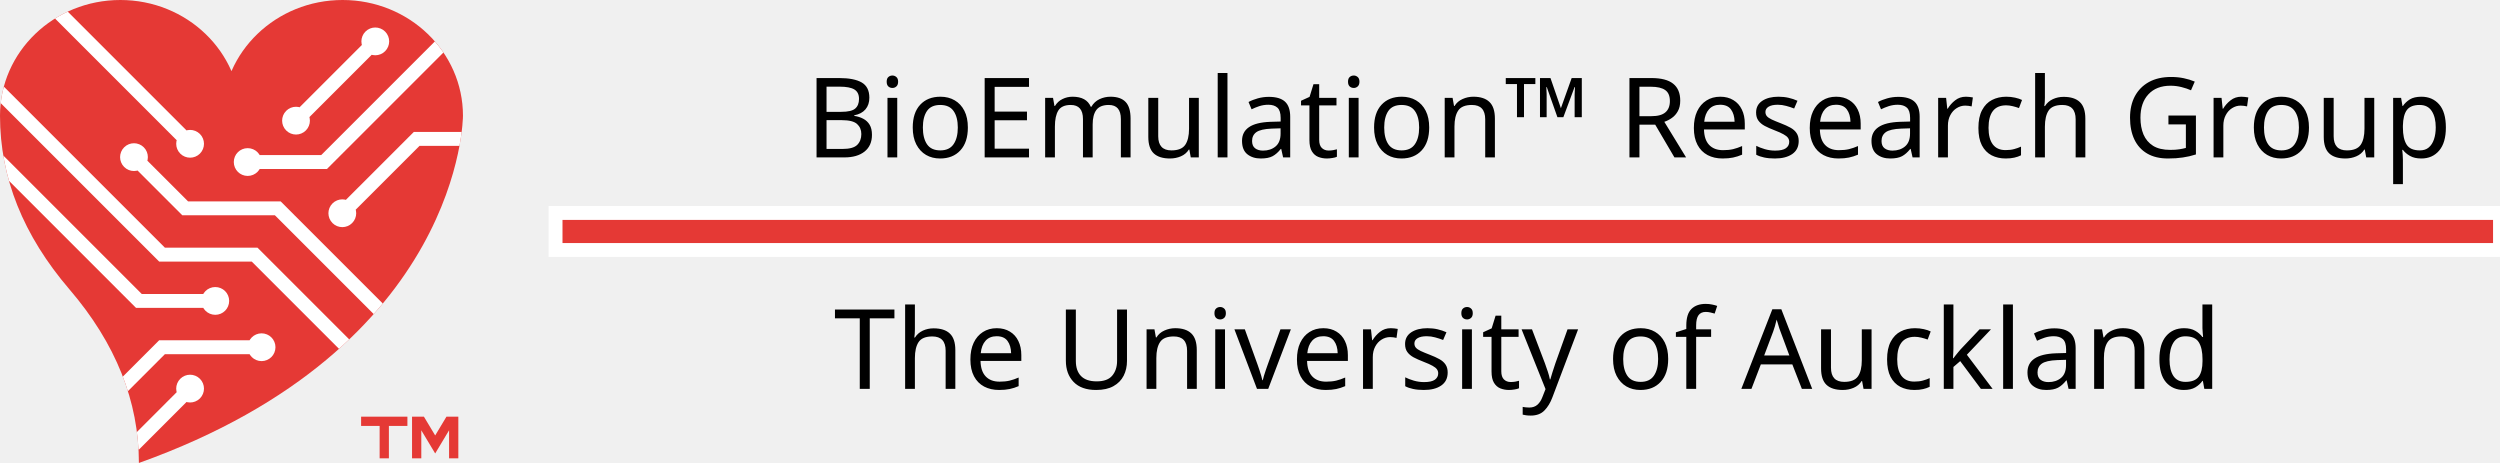
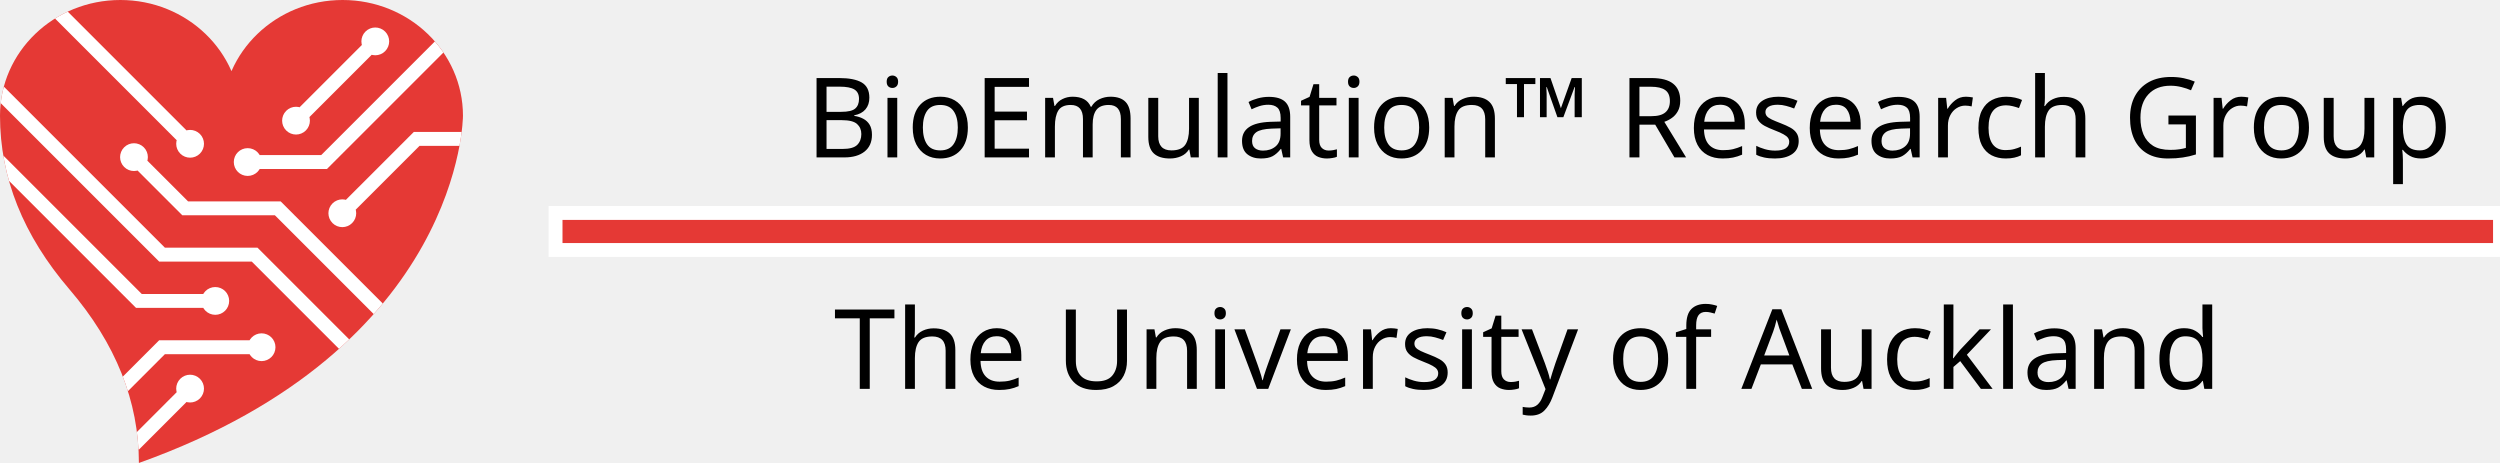
<svg xmlns="http://www.w3.org/2000/svg" version="1.1" x="0px" y="0px" viewBox="0 0 540 100" style="enable-background:new 0 0 540 100;" xml:space="preserve">
  <style type="text/css">
	.symbol_fill{fill:#E53935;}
	.tm{stroke:#E53935;stroke-width:2;stroke-miterlimit:10;}
	.symbol_line{stroke:#FFFFFF;stroke-width:3;stroke-miterlimit:10;}
</style>
  <defs>
    <clipPath id="heart_clip">
      <path d="M48,25          a26,25 0 1 1 52,0    s0,50 -70,75    q0,-20 -15,-37.5    t-15,-37.5          a26,25 0 1 1 52,0          z" />
    </clipPath>
  </defs>
  <g clip-path="url(#heart_clip)">
    <path class="symbol_fill" d="M0,0   l100,0   l0,100   l-100,0   l0,-100   z" />
    <g clip-path="url(#heart_clip)">
      <path class="symbol_line symbol_fill" d="M30,95    l10,-10    a1.5,1.5 0 1 0 -0.001, -0.001    l-10,10    z" />
      <path class="symbol_line symbol_fill" d="M20,90    l15,-15    l20,0    a1.5,1.5 0 1 0 0,-0.001    l-20,0    l-20,20    z" />
      <path class="symbol_line symbol_fill" d="M0,35    l30,30    l15,0    a1.5,1.5 0 1 0 0,-0.001    l-15,0    l-30,-30    z" />
      <path class="symbol_line symbol_fill" d="M-10,10    l45,45    l20,0    l45,45    l-45,-45    l-20,0    l-45,-45    z" />
      <path class="symbol_line symbol_fill" d="M100,85    l-40,-40    l-20,0    l-10,-10    a1.5,1.5 0 1 0 -0.001,0.001    l10,10    l20,0    l40,40    z" />
      <path class="symbol_line symbol_fill" d="M10,0    l30,30    a1.5,1.5 0 1 0 0.001,-0.001    l-30,-30    z" />
      <path class="symbol_line symbol_fill" d="M100,30    l-10,0    l-15,15    a1.5,1.5 0 1 0 0.001,0.001    l15,-15    l10,0    z" />
      <path class="symbol_line symbol_fill" d="M100,5    l-30,30    l-15,0    a1.5,1.5 0 1 0 0,0.001    l15,0    l30,-30    z" />
      <path class="symbol_line symbol_fill" d="M80,10    l-15,15    a1.5,1.5 0 1 0 0.001,0.001    l15,-15    a1.5,1.5 0 1 0 -0.001,-0.001    z" />
    </g>
  </g>
  <g>
-     <path class="tm symbol_fill" d="M78,91   l10,0   l-5,0   l0,8   l0,-8   l-5,0   z" />
-     <path class="tm symbol_fill" d="M91,91   l3,5   l3,-5   l1,0   l0,8   l0,-8   l-1,0   l-3,5   l-3,-5   l-1,0   l0,8   l0,-8   l1,0   z" />
-   </g>
-   <g>
    <text x="330" y="34" style="fill:black;" text-anchor="middle" font-family="verdana" font-size="24">
        BioEmulation™ Research Group
	</text>
    <path class="symbol_line symbol_fill" d="M120,46   l420,0   l0,8   l-420,0   l0,-8   z" />
    <text x="330" y="84" style="fill:black;" text-anchor="middle" font-family="verdana" font-size="24">The University of Auckland</text>
  </g>
</svg>
